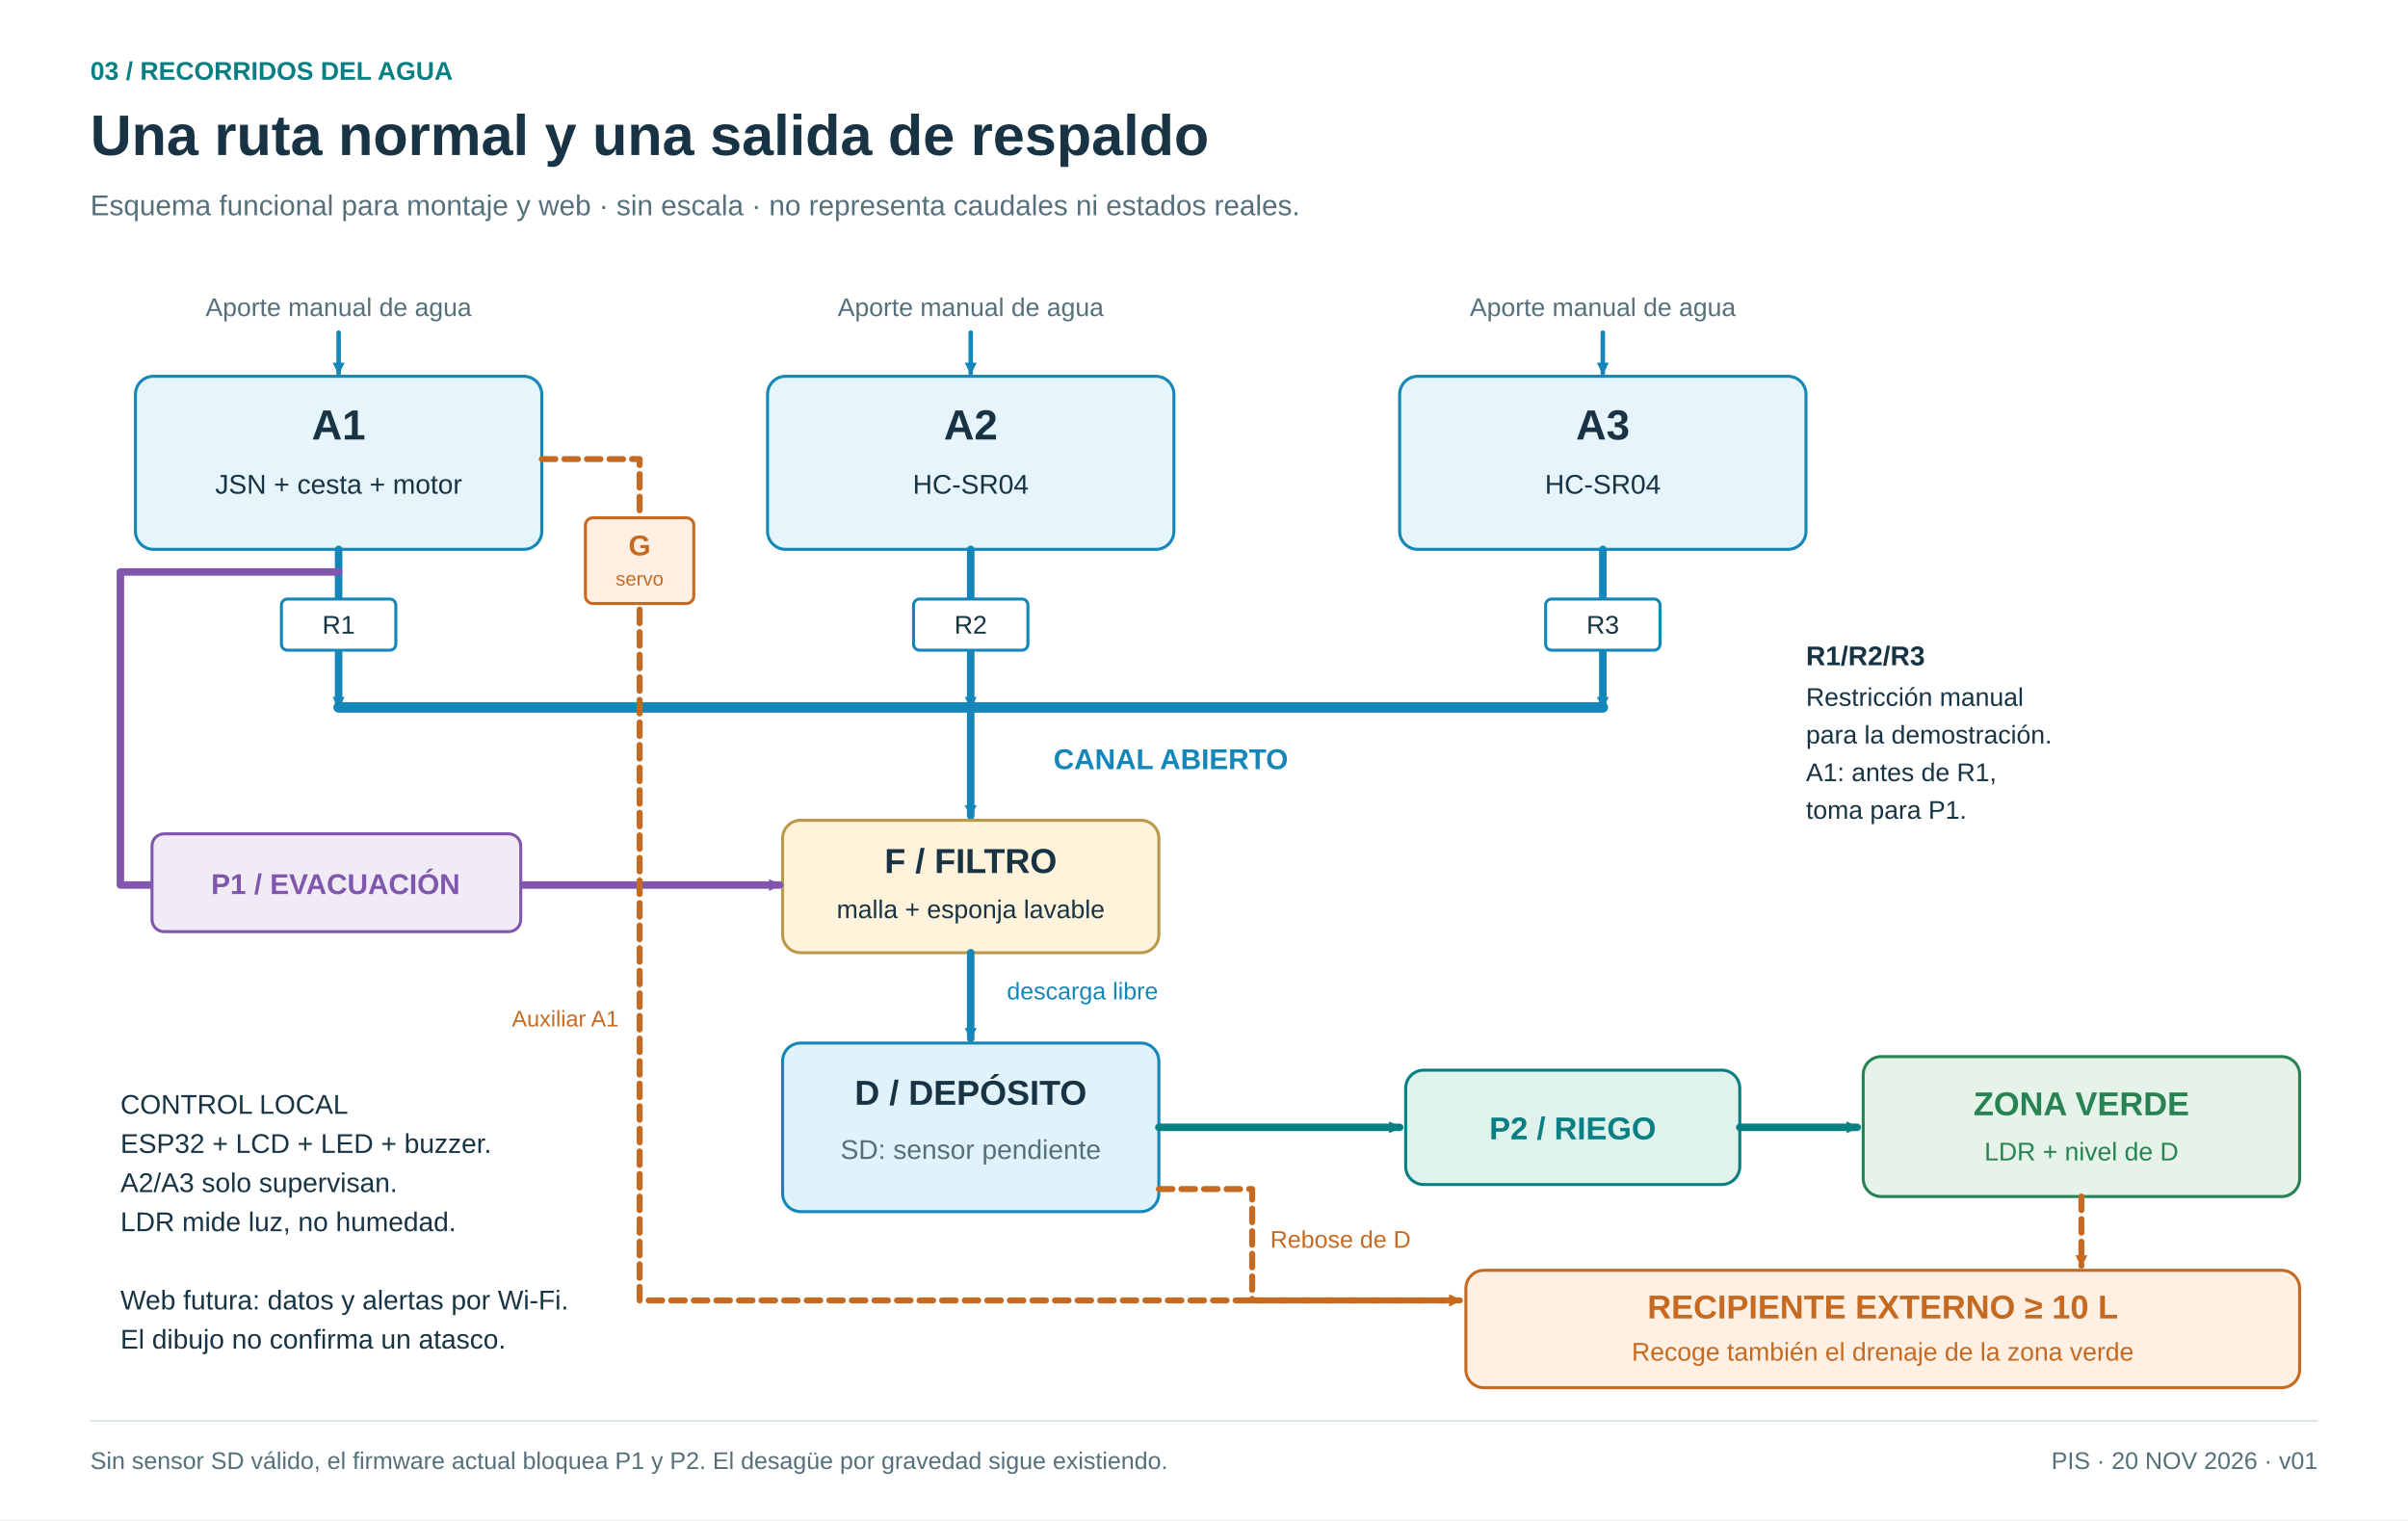
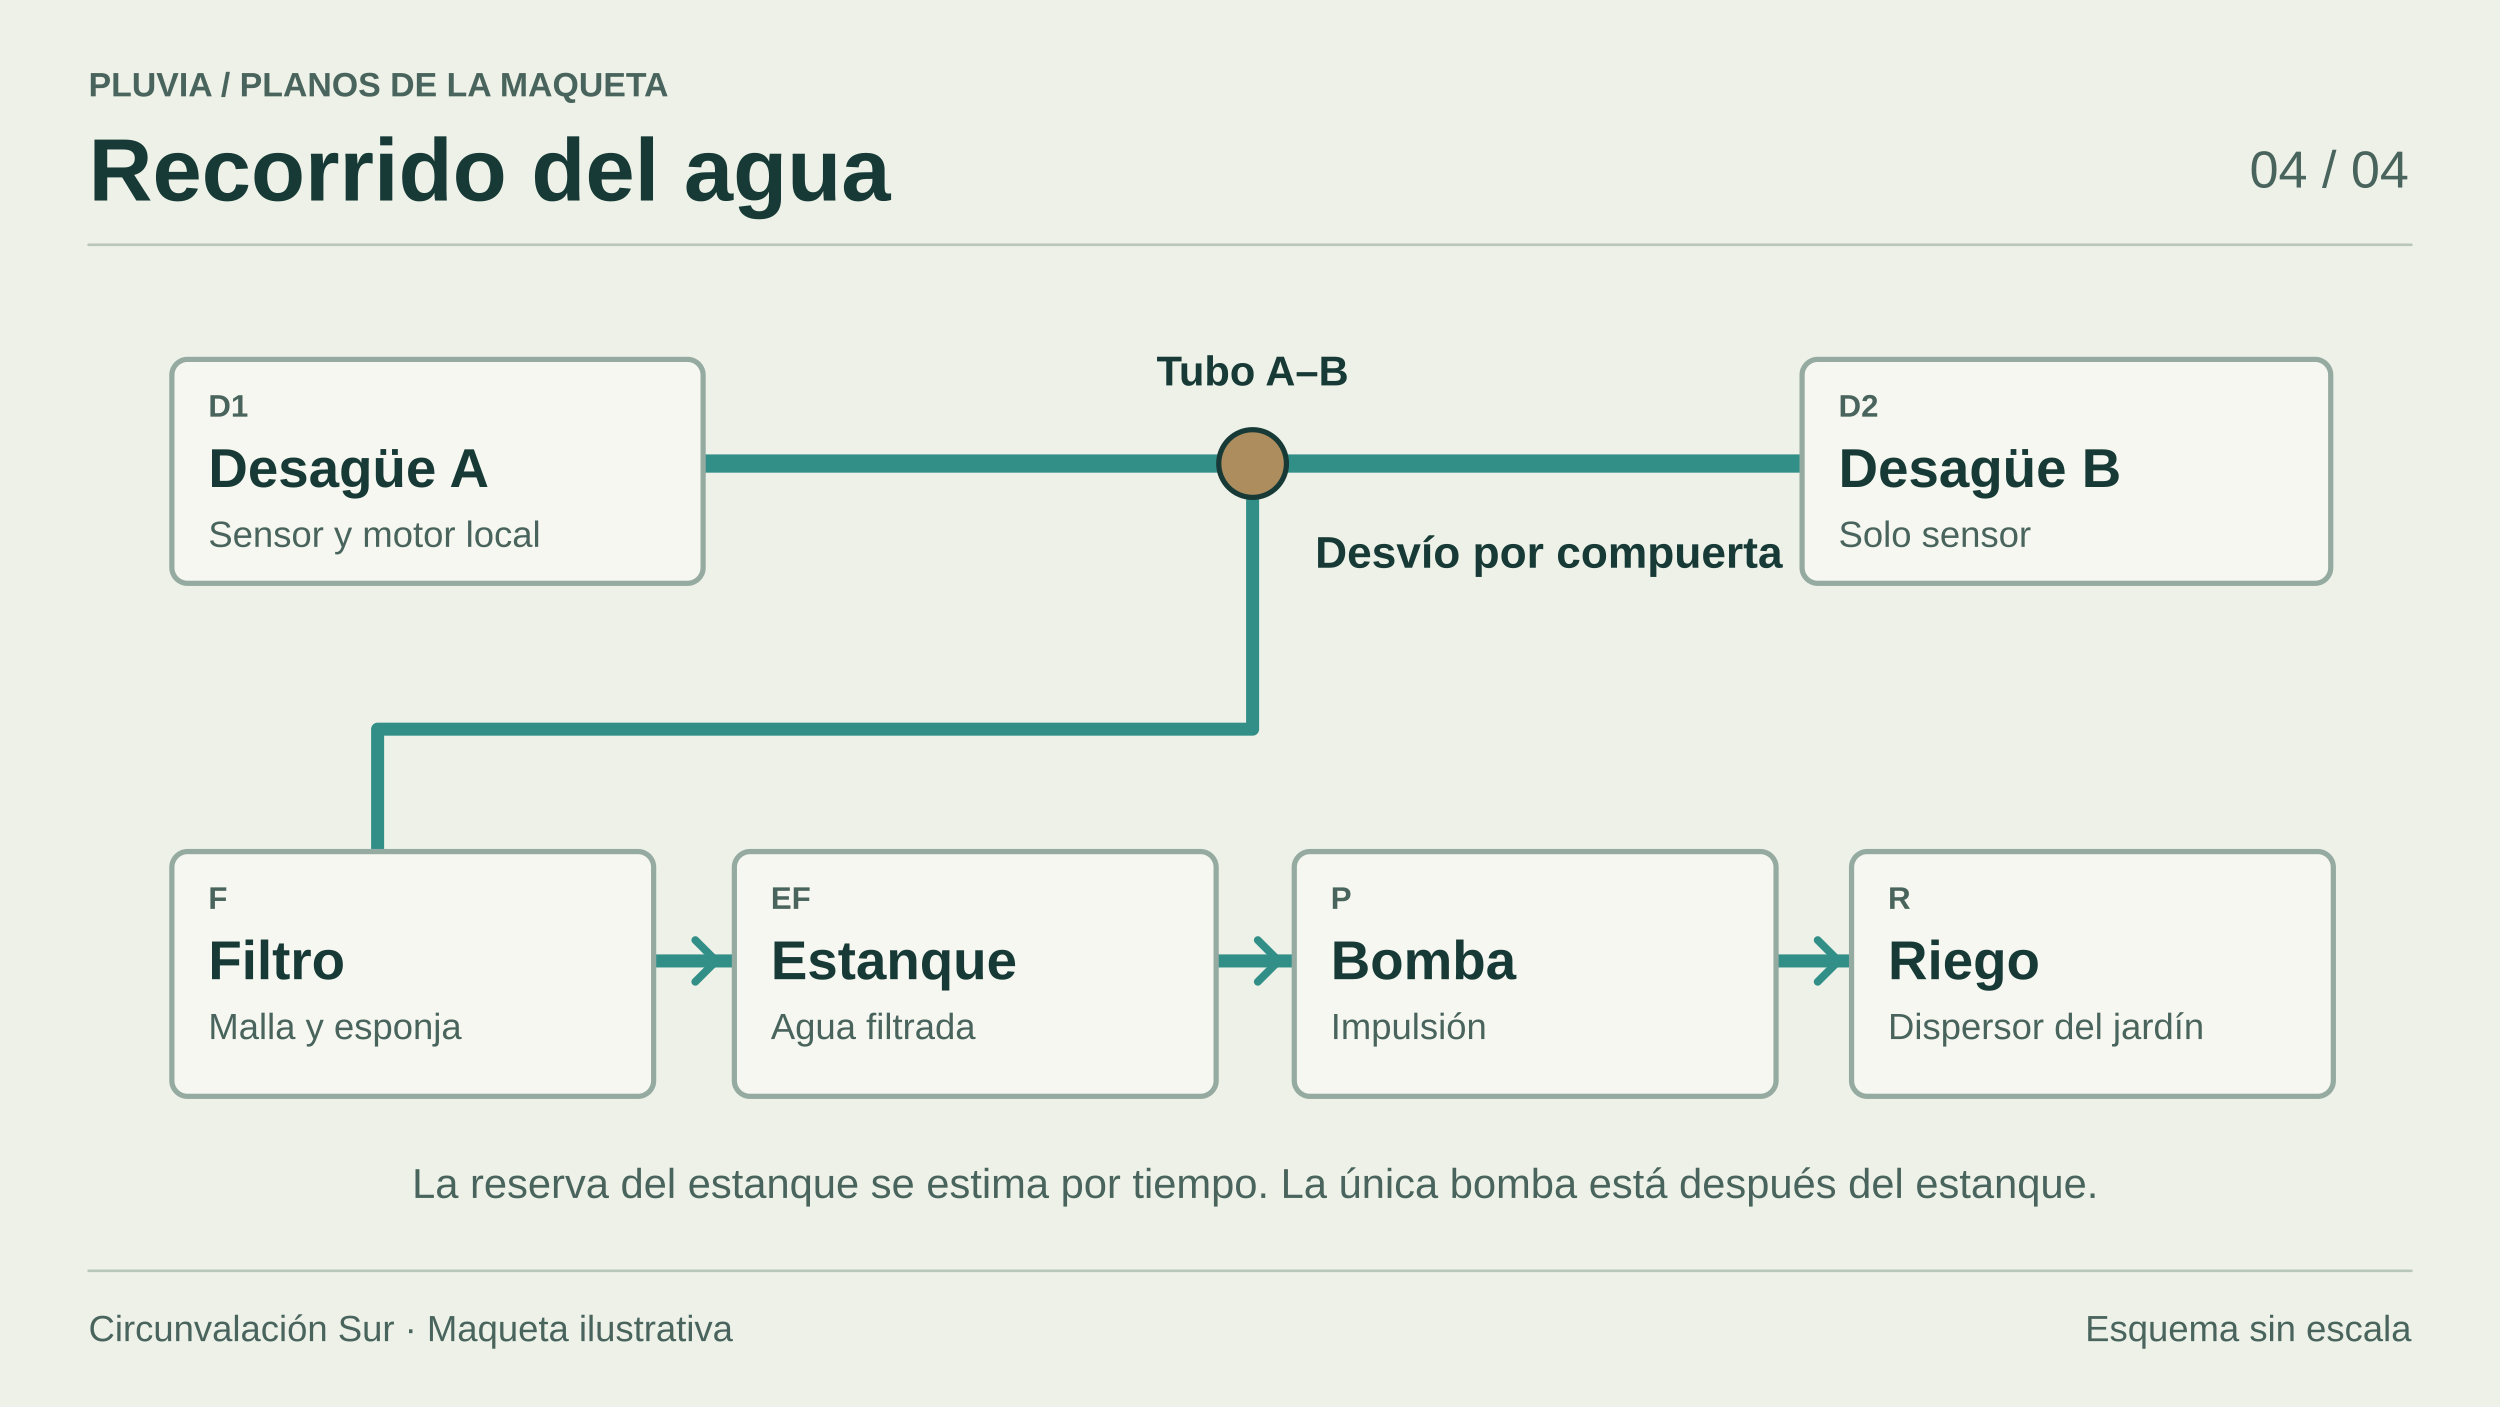
- <svg xmlns="http://www.w3.org/2000/svg" width="1600" height="1010" viewBox="0 0 1600 1010" role="img" aria-labelledby="titulo descripcion">
-   <defs>
-     <marker id="agua" markerWidth="9" markerHeight="9" refX="7" refY="4" orient="auto" markerUnits="userSpaceOnUse">
-       <path d="M0 0L8 4L0 8Z" fill="#1486b8" />
-     </marker>
-     <marker id="riego" markerWidth="9" markerHeight="9" refX="7" refY="4" orient="auto" markerUnits="userSpaceOnUse">
-       <path d="M0 0L8 4L0 8Z" fill="#087f82" />
-     </marker>
-     <marker id="aux" markerWidth="9" markerHeight="9" refX="7" refY="4" orient="auto" markerUnits="userSpaceOnUse">
-       <path d="M0 0L8 4L0 8Z" fill="#c66a22" />
-     </marker>
-     <marker id="bomba" markerWidth="9" markerHeight="9" refX="7" refY="4" orient="auto" markerUnits="userSpaceOnUse">
-       <path d="M0 0L8 4L0 8Z" fill="#8057ac" />
-     </marker>
-   </defs>
-   <rect x="0" y="0" width="1600" height="1010" rx="0" fill="#ffffff" stroke="none" stroke-width="2" />
-   <text x="60" y="53" font-family="Arial, Helvetica, sans-serif" font-size="17" fill="#087f82" font-weight="700" text-anchor="start">03 / RECORRIDOS DEL AGUA</text>
-   <text x="60" y="103" font-family="Arial, Helvetica, sans-serif" font-size="38" fill="#183444" font-weight="700" text-anchor="start">Una ruta normal y una salida de respaldo</text>
-   <text x="60" y="143" font-family="Arial, Helvetica, sans-serif" font-size="19" fill="#56707b" font-weight="400" text-anchor="start">Esquema funcional para montaje y web · sin escala · no representa caudales ni estados reales.</text>
-   <text x="225" y="210" font-family="Arial, Helvetica, sans-serif" font-size="17" fill="#56707b" font-weight="400" text-anchor="middle">Aporte manual de agua</text>
-   <path d="M225 221V248" fill="none" stroke="#1486b8" stroke-width="3" stroke-linecap="round" stroke-linejoin="round" marker-end="url(#agua)" />
-   <g id="a1" data-componente="a1" aria-label="A1: alcantarilla sin telemetría conectada">
-     <rect x="90" y="250" width="270" height="115" rx="12" fill="#e6f4fb" stroke="#1486b8" stroke-width="2" />
-     <text x="225" y="292" font-family="Arial, Helvetica, sans-serif" font-size="28" fill="#183444" font-weight="700" text-anchor="middle">A1</text>
-     <text x="225" y="328" font-family="Arial, Helvetica, sans-serif" font-size="18" fill="#183444" font-weight="400" text-anchor="middle">JSN + cesta + motor</text>
-   </g>
-   <text x="645" y="210" font-family="Arial, Helvetica, sans-serif" font-size="17" fill="#56707b" font-weight="400" text-anchor="middle">Aporte manual de agua</text>
-   <path d="M645 221V248" fill="none" stroke="#1486b8" stroke-width="3" stroke-linecap="round" stroke-linejoin="round" marker-end="url(#agua)" />
-   <g id="a2" data-componente="a2" aria-label="A2: alcantarilla sin telemetría conectada">
-     <rect x="510" y="250" width="270" height="115" rx="12" fill="#e6f4fb" stroke="#1486b8" stroke-width="2" />
-     <text x="645" y="292" font-family="Arial, Helvetica, sans-serif" font-size="28" fill="#183444" font-weight="700" text-anchor="middle">A2</text>
-     <text x="645" y="328" font-family="Arial, Helvetica, sans-serif" font-size="18" fill="#183444" font-weight="400" text-anchor="middle">HC-SR04</text>
-   </g>
-   <text x="1065" y="210" font-family="Arial, Helvetica, sans-serif" font-size="17" fill="#56707b" font-weight="400" text-anchor="middle">Aporte manual de agua</text>
-   <path d="M1065 221V248" fill="none" stroke="#1486b8" stroke-width="3" stroke-linecap="round" stroke-linejoin="round" marker-end="url(#agua)" />
-   <g id="a3" data-componente="a3" aria-label="A3: alcantarilla sin telemetría conectada">
-     <rect x="930" y="250" width="270" height="115" rx="12" fill="#e6f4fb" stroke="#1486b8" stroke-width="2" />
-     <text x="1065" y="292" font-family="Arial, Helvetica, sans-serif" font-size="28" fill="#183444" font-weight="700" text-anchor="middle">A3</text>
-     <text x="1065" y="328" font-family="Arial, Helvetica, sans-serif" font-size="18" fill="#183444" font-weight="400" text-anchor="middle">HC-SR04</text>
-   </g>
-   <path d="M225 365V470" fill="none" stroke="#1486b8" stroke-width="5" stroke-linecap="round" stroke-linejoin="round" marker-end="url(#agua)" />
-   <rect x="187" y="398" width="76" height="34" rx="4" fill="#fff" stroke="#1486b8" stroke-width="2" />
-   <text x="225" y="421" font-family="Arial, Helvetica, sans-serif" font-size="17" fill="#183444" font-weight="400" text-anchor="middle">R1</text>
-   <path d="M645 365V470" fill="none" stroke="#1486b8" stroke-width="5" stroke-linecap="round" stroke-linejoin="round" marker-end="url(#agua)" />
-   <rect x="607" y="398" width="76" height="34" rx="4" fill="#fff" stroke="#1486b8" stroke-width="2" />
-   <text x="645" y="421" font-family="Arial, Helvetica, sans-serif" font-size="17" fill="#183444" font-weight="400" text-anchor="middle">R2</text>
-   <path d="M1065 365V470" fill="none" stroke="#1486b8" stroke-width="5" stroke-linecap="round" stroke-linejoin="round" marker-end="url(#agua)" />
-   <rect x="1027" y="398" width="76" height="34" rx="4" fill="#fff" stroke="#1486b8" stroke-width="2" />
-   <text x="1065" y="421" font-family="Arial, Helvetica, sans-serif" font-size="17" fill="#183444" font-weight="400" text-anchor="middle">R3</text>
-   <path d="M1065 470H225" fill="none" stroke="#1486b8" stroke-width="7" stroke-linecap="round" stroke-linejoin="round" />
-   <path d="M645 470V542" fill="none" stroke="#1486b8" stroke-width="5" stroke-linecap="round" stroke-linejoin="round" marker-end="url(#agua)" />
-   <text x="1200" y="442" font-family="Arial, Helvetica, sans-serif" font-size="18" fill="#183444" font-weight="700" text-anchor="start">R1/R2/R3</text>
-   <text x="1200" y="469" font-family="Arial, Helvetica, sans-serif" font-size="17" fill="#183444" font-weight="400" text-anchor="start">Restricción manual</text>
-   <text x="1200" y="494" font-family="Arial, Helvetica, sans-serif" font-size="17" fill="#183444" font-weight="400" text-anchor="start">para la demostración.</text>
-   <text x="1200" y="519" font-family="Arial, Helvetica, sans-serif" font-size="17" fill="#183444" font-weight="400" text-anchor="start">A1: antes de R1,</text>
-   <text x="1200" y="544" font-family="Arial, Helvetica, sans-serif" font-size="17" fill="#183444" font-weight="400" text-anchor="start">toma para P1.</text>
-   <text x="700" y="511" font-family="Arial, Helvetica, sans-serif" font-size="19" fill="#1486b8" font-weight="700" text-anchor="start">CANAL ABIERTO</text>
-   <g id="filtro" data-componente="filtro" aria-label="Filtro pasivo desmontable">
-     <rect x="520" y="545" width="250" height="88" rx="12" fill="#fff3db" stroke="#ba994a" stroke-width="2" />
-     <text x="645" y="580" font-family="Arial, Helvetica, sans-serif" font-size="23" fill="#183444" font-weight="700" text-anchor="middle">F / FILTRO</text>
-     <text x="645" y="610" font-family="Arial, Helvetica, sans-serif" font-size="17" fill="#183444" font-weight="400" text-anchor="middle">malla + esponja lavable</text>
-   </g>
-   <path d="M645 633V690" fill="none" stroke="#1486b8" stroke-width="5" stroke-linecap="round" stroke-linejoin="round" marker-end="url(#agua)" />
-   <text x="669" y="664" font-family="Arial, Helvetica, sans-serif" font-size="16" fill="#1486b8" font-weight="400" text-anchor="start">descarga libre</text>
-   <g id="deposito" data-componente="deposito" aria-label="Depósito común y sensor SD pendiente">
-     <rect x="520" y="693" width="250" height="112" rx="12" fill="#e0f3fb" stroke="#1486b8" stroke-width="2" />
-     <text x="645" y="734" font-family="Arial, Helvetica, sans-serif" font-size="23" fill="#183444" font-weight="700" text-anchor="middle">D / DEPÓSITO</text>
-     <text x="645" y="770" font-family="Arial, Helvetica, sans-serif" font-size="18" fill="#56707b" font-weight="400" text-anchor="middle">SD: sensor pendiente</text>
-   </g>
-   <g id="bomba-evacuacion" data-componente="bomba-evacuacion" aria-label="P1: bypass desde A1 hasta el filtro; sujeto al nivel del depósito">
-     <path d="M225 380H80V588H518" fill="none" stroke="#8057ac" stroke-width="5" stroke-linecap="round" stroke-linejoin="round" marker-end="url(#bomba)" />
-     <rect x="101" y="554" width="245" height="65" rx="8" fill="#f1eaf7" stroke="#8057ac" stroke-width="2" />
-     <text x="223" y="594" font-family="Arial, Helvetica, sans-serif" font-size="19" fill="#8057ac" font-weight="700" text-anchor="middle">P1 / EVACUACIÓN</text>
-   </g>
-   <g id="bomba-riego" data-componente="bomba-riego" aria-label="P2: riego desde el depósito, condicionado por luz y agua disponible">
-     <path d="M770 749H930" fill="none" stroke="#087f82" stroke-width="5" stroke-linecap="round" stroke-linejoin="round" marker-end="url(#riego)" />
-     <rect x="934" y="711" width="222" height="76" rx="12" fill="#e0f2ec" stroke="#087f82" stroke-width="2" />
-     <text x="1045" y="757" font-family="Arial, Helvetica, sans-serif" font-size="21" fill="#087f82" font-weight="700" text-anchor="middle">P2 / RIEGO</text>
-     <path d="M1156 749H1234" fill="none" stroke="#087f82" stroke-width="5" stroke-linecap="round" stroke-linejoin="round" marker-end="url(#riego)" />
-     <rect x="1238" y="702" width="290" height="93" rx="12" fill="#e6f3e8" stroke="#288354" stroke-width="2" />
-     <text x="1383" y="741" font-family="Arial, Helvetica, sans-serif" font-size="22" fill="#288354" font-weight="700" text-anchor="middle">ZONA VERDE</text>
-     <text x="1383" y="771" font-family="Arial, Helvetica, sans-serif" font-size="17" fill="#288354" font-weight="400" text-anchor="middle">LDR + nivel de D</text>
-   </g>
-   <g id="emergencia" data-componente="emergencia" aria-label="Recipiente externo para compuerta, rebose del depósito y drenaje de zona verde">
-     <path d="M360 305H425V864H970" fill="none" stroke="#c66a22" stroke-width="4" stroke-linecap="round" stroke-linejoin="round" stroke-dasharray="9 6" marker-end="url(#aux)" />
-     <rect x="389" y="344" width="72" height="57" rx="5" fill="#fff0e3" stroke="#c66a22" stroke-width="2" />
-     <text x="425" y="369" font-family="Arial, Helvetica, sans-serif" font-size="19" fill="#c66a22" font-weight="700" text-anchor="middle">G</text>
-     <text x="425" y="389" font-family="Arial, Helvetica, sans-serif" font-size="13" fill="#c66a22" font-weight="400" text-anchor="middle">servo</text>
-     <text x="411" y="682" font-family="Arial, Helvetica, sans-serif" font-size="15" fill="#c66a22" font-weight="400" text-anchor="end">Auxiliar A1</text>
-     <path d="M770 790H832V864H970" fill="none" stroke="#c66a22" stroke-width="4" stroke-linecap="round" stroke-linejoin="round" stroke-dasharray="9 6" marker-end="url(#aux)" />
-     <text x="844" y="829" font-family="Arial, Helvetica, sans-serif" font-size="16" fill="#c66a22" font-weight="400" text-anchor="start">Rebose de D</text>
-     <path d="M1383 795V841" fill="none" stroke="#c66a22" stroke-width="4" stroke-linecap="round" stroke-linejoin="round" stroke-dasharray="9 6" marker-end="url(#aux)" />
-     <rect x="974" y="844" width="554" height="78" rx="12" fill="#fff0e3" stroke="#c66a22" stroke-width="2" />
-     <text x="1251" y="876" font-family="Arial, Helvetica, sans-serif" font-size="22" fill="#c66a22" font-weight="700" text-anchor="middle">RECIPIENTE EXTERNO ≥ 10 L</text>
-     <text x="1251" y="904" font-family="Arial, Helvetica, sans-serif" font-size="17" fill="#c66a22" font-weight="400" text-anchor="middle">Recoge también el drenaje de la zona verde</text>
-   </g>
-   <text x="80" y="740" font-family="Arial, Helvetica, sans-serif" font-size="18" fill="#183444" font-weight="400" text-anchor="start">CONTROL LOCAL</text>
-   <text x="80" y="766" font-family="Arial, Helvetica, sans-serif" font-size="18" fill="#183444" font-weight="400" text-anchor="start">ESP32 + LCD + LED + buzzer.</text>
-   <text x="80" y="792" font-family="Arial, Helvetica, sans-serif" font-size="18" fill="#183444" font-weight="400" text-anchor="start">A2/A3 solo supervisan.</text>
-   <text x="80" y="818" font-family="Arial, Helvetica, sans-serif" font-size="18" fill="#183444" font-weight="400" text-anchor="start">LDR mide luz, no humedad.</text>
-   <text x="80" y="844" font-family="Arial, Helvetica, sans-serif" font-size="18" fill="#183444" font-weight="400" text-anchor="start" />
-   <text x="80" y="870" font-family="Arial, Helvetica, sans-serif" font-size="18" fill="#183444" font-weight="400" text-anchor="start">Web futura: datos y alertas por Wi-Fi.</text>
-   <text x="80" y="896" font-family="Arial, Helvetica, sans-serif" font-size="18" fill="#183444" font-weight="400" text-anchor="start">El dibujo no confirma un atasco.</text>
-   <path d="M60 944H1540" fill="none" stroke="#d2dfe4" stroke-width="1" stroke-linecap="round" stroke-linejoin="round" />
-   <text x="60" y="976" font-family="Arial, Helvetica, sans-serif" font-size="16" fill="#56707b" font-weight="400" text-anchor="start">Sin sensor SD válido, el firmware actual bloquea P1 y P2. El desagüe por gravedad sigue existiendo.</text>
-   <text x="1540" y="976" font-family="Arial, Helvetica, sans-serif" font-size="16" fill="#56707b" font-weight="400" text-anchor="end">PIS · 20 NOV 2026 · v01</text>
+ <svg xmlns="http://www.w3.org/2000/svg" viewBox="0 0 960 540" width="960" height="540" role="img" aria-labelledby="title desc">
+   <rect x="0" y="0" width="960" height="540" rx="0" fill="#edf1e8" stroke="none" stroke-width="2" />
+   <text x="34" y="37" font-family="Arial, sans-serif" font-weight="700" font-size="13" fill="#49645c" text-anchor="start">PLUVIA   /   PLANOS DE LA MAQUETA</text>
+   <text x="34" y="77" font-family="Arial, sans-serif" font-weight="700" font-size="34" fill="#173a36" text-anchor="start">Recorrido del agua</text>
+   <text x="925" y="72" font-family="Arial, sans-serif" font-weight="500" font-size="20" fill="#49645c" text-anchor="end">04 / 04</text>
+   <polyline points="34,94 926,94" fill="none" stroke="#b9c7bb" stroke-width="1" stroke-linejoin="round" stroke-linecap="round" />
+   <polyline points="256,178 706,178" fill="none" stroke="#328f88" stroke-width="7" stroke-linejoin="round" stroke-linecap="round" />
+   <polyline points="481,178 481,280 145,280 145,337" fill="none" stroke="#328f88" stroke-width="5" stroke-linejoin="round" stroke-linecap="round" />
+   <rect x="66" y="138" width="204" height="86" rx="6" fill="#f5f7f0" stroke="#95aaa0" stroke-width="2" />
+   <text x="80" y="160" font-family="Arial, sans-serif" font-weight="700" font-size="12" fill="#49645c" text-anchor="start">D1</text>
+   <text x="80" y="187" font-family="Arial, sans-serif" font-weight="700" font-size="21" fill="#173a36" text-anchor="start">Desagüe A</text>
+   <text x="80" y="210" font-family="Arial, sans-serif" font-weight="500" font-size="14" fill="#49645c" text-anchor="start">Sensor y motor local</text>
+   <rect x="692" y="138" width="203" height="86" rx="6" fill="#f5f7f0" stroke="#95aaa0" stroke-width="2" />
+   <text x="706" y="160" font-family="Arial, sans-serif" font-weight="700" font-size="12" fill="#49645c" text-anchor="start">D2</text>
+   <text x="706" y="187" font-family="Arial, sans-serif" font-weight="700" font-size="21" fill="#173a36" text-anchor="start">Desagüe B</text>
+   <text x="706" y="210" font-family="Arial, sans-serif" font-weight="500" font-size="14" fill="#49645c" text-anchor="start">Solo sensor</text>
+   <circle cx="481" cy="178" r="13" fill="#ad8d5e" stroke="#173a36" stroke-width="2" />
+   <text x="481" y="148" font-family="Arial, sans-serif" font-weight="600" font-size="16" fill="#173a36" text-anchor="middle">Tubo A–B</text>
+   <text x="505" y="218" font-family="Arial, sans-serif" font-weight="600" font-size="17" fill="#173a36" text-anchor="start">Desvío por compuerta</text>
+   <polyline points="144,369 822,369" fill="none" stroke="#328f88" stroke-width="5" stroke-linejoin="round" stroke-linecap="round" />
+   <rect x="66" y="327" width="185" height="94" rx="6" fill="#f5f7f0" stroke="#95aaa0" stroke-width="2" />
+   <text x="80" y="349" font-family="Arial, sans-serif" font-weight="700" font-size="12" fill="#49645c" text-anchor="start">F</text>
+   <text x="80" y="376" font-family="Arial, sans-serif" font-weight="700" font-size="21" fill="#173a36" text-anchor="start">Filtro</text>
+   <text x="80" y="399" font-family="Arial, sans-serif" font-weight="500" font-size="14" fill="#49645c" text-anchor="start">Malla y esponja</text>
+   <polyline points="267,361 275,369 267,377" fill="none" stroke="#328f88" stroke-width="3" stroke-linejoin="round" stroke-linecap="round" />
+   <rect x="282" y="327" width="185" height="94" rx="6" fill="#f5f7f0" stroke="#95aaa0" stroke-width="2" />
+   <text x="296" y="349" font-family="Arial, sans-serif" font-weight="700" font-size="12" fill="#49645c" text-anchor="start">EF</text>
+   <text x="296" y="376" font-family="Arial, sans-serif" font-weight="700" font-size="21" fill="#173a36" text-anchor="start">Estanque</text>
+   <text x="296" y="399" font-family="Arial, sans-serif" font-weight="500" font-size="14" fill="#49645c" text-anchor="start">Agua filtrada</text>
+   <polyline points="483,361 491,369 483,377" fill="none" stroke="#328f88" stroke-width="3" stroke-linejoin="round" stroke-linecap="round" />
+   <rect x="497" y="327" width="185" height="94" rx="6" fill="#f5f7f0" stroke="#95aaa0" stroke-width="2" />
+   <text x="511" y="349" font-family="Arial, sans-serif" font-weight="700" font-size="12" fill="#49645c" text-anchor="start">P</text>
+   <text x="511" y="376" font-family="Arial, sans-serif" font-weight="700" font-size="21" fill="#173a36" text-anchor="start">Bomba</text>
+   <text x="511" y="399" font-family="Arial, sans-serif" font-weight="500" font-size="14" fill="#49645c" text-anchor="start">Impulsión</text>
+   <polyline points="698,361 706,369 698,377" fill="none" stroke="#328f88" stroke-width="3" stroke-linejoin="round" stroke-linecap="round" />
+   <rect x="711" y="327" width="185" height="94" rx="6" fill="#f5f7f0" stroke="#95aaa0" stroke-width="2" />
+   <text x="725" y="349" font-family="Arial, sans-serif" font-weight="700" font-size="12" fill="#49645c" text-anchor="start">R</text>
+   <text x="725" y="376" font-family="Arial, sans-serif" font-weight="700" font-size="21" fill="#173a36" text-anchor="start">Riego</text>
+   <text x="725" y="399" font-family="Arial, sans-serif" font-weight="500" font-size="14" fill="#49645c" text-anchor="start">Dispersor del jardín</text>
+   <text x="482" y="460" font-family="Arial, sans-serif" font-weight="500" font-size="16" fill="#49645c" text-anchor="middle">La reserva del estanque se estima por tiempo. La única bomba está después del estanque.</text>
+   <polyline points="34,488 926,488" fill="none" stroke="#b9c7bb" stroke-width="1" stroke-linejoin="round" stroke-linecap="round" />
+   <text x="34" y="515" font-family="Arial, sans-serif" font-weight="500" font-size="14" fill="#49645c" text-anchor="start">Circunvalación Sur · Maqueta ilustrativa</text>
+   <text x="926" y="515" font-family="Arial, sans-serif" font-weight="500" font-size="14" fill="#49645c" text-anchor="end">Esquema sin escala</text>
</svg>
